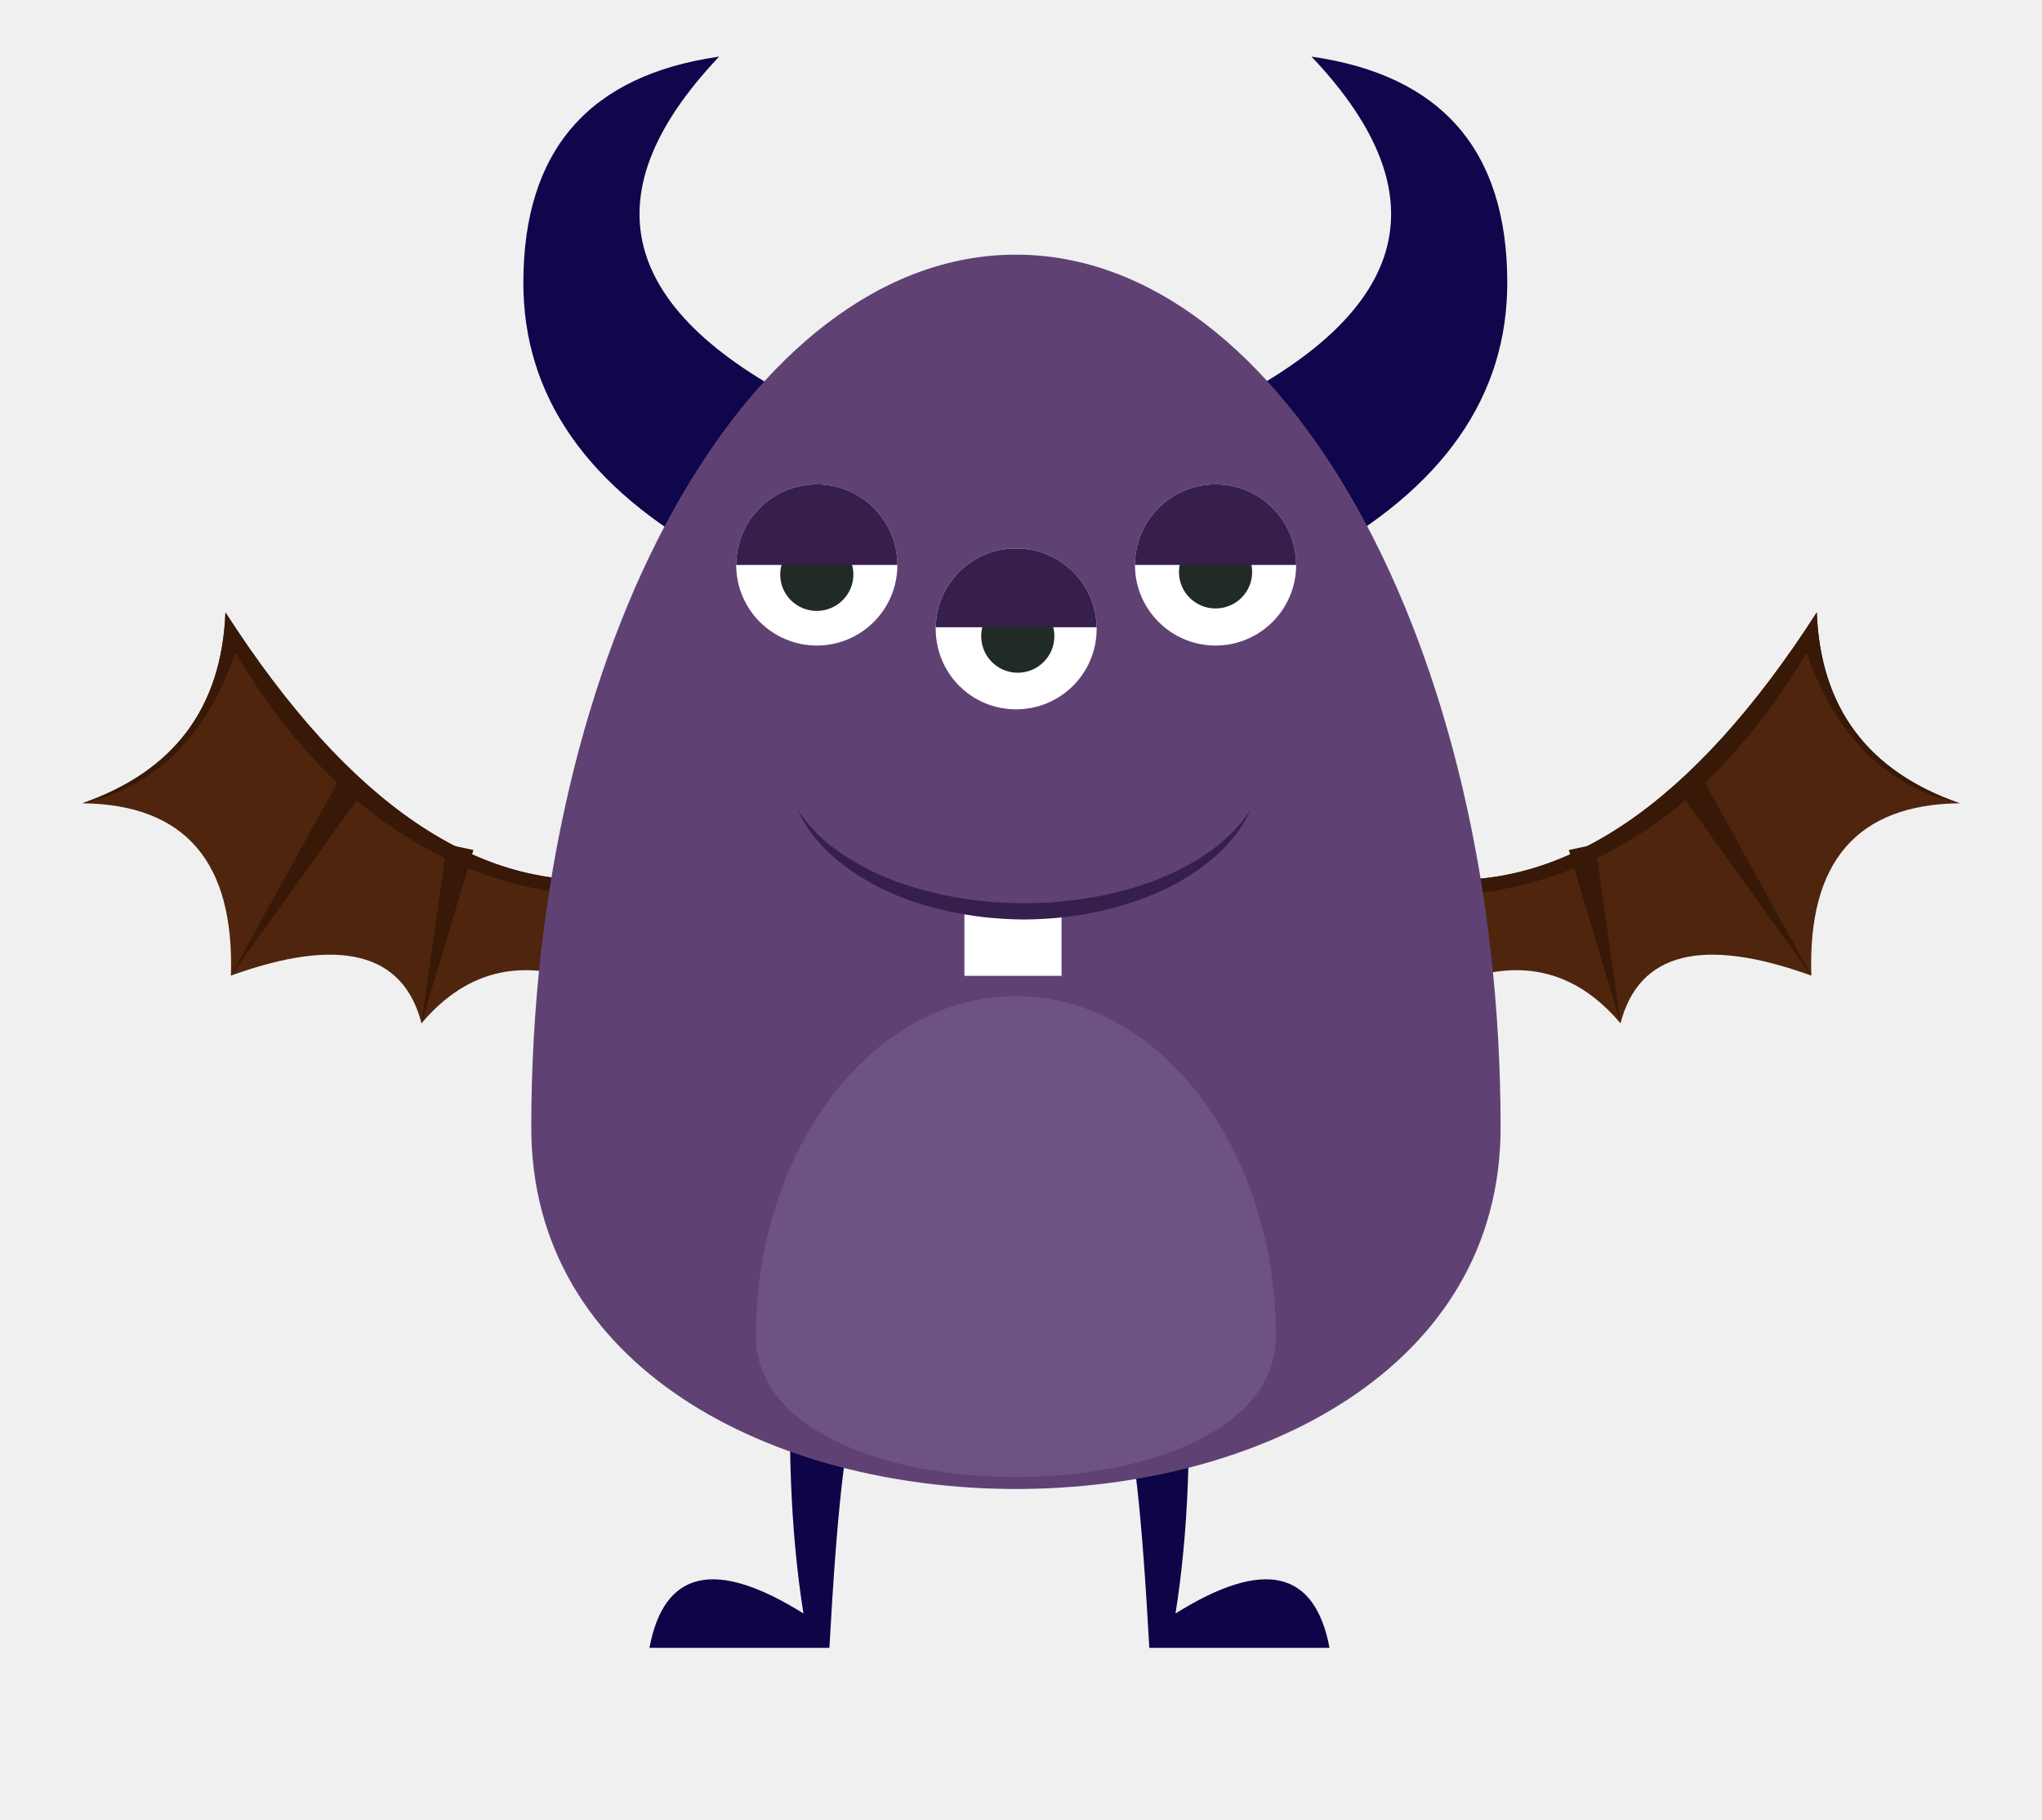
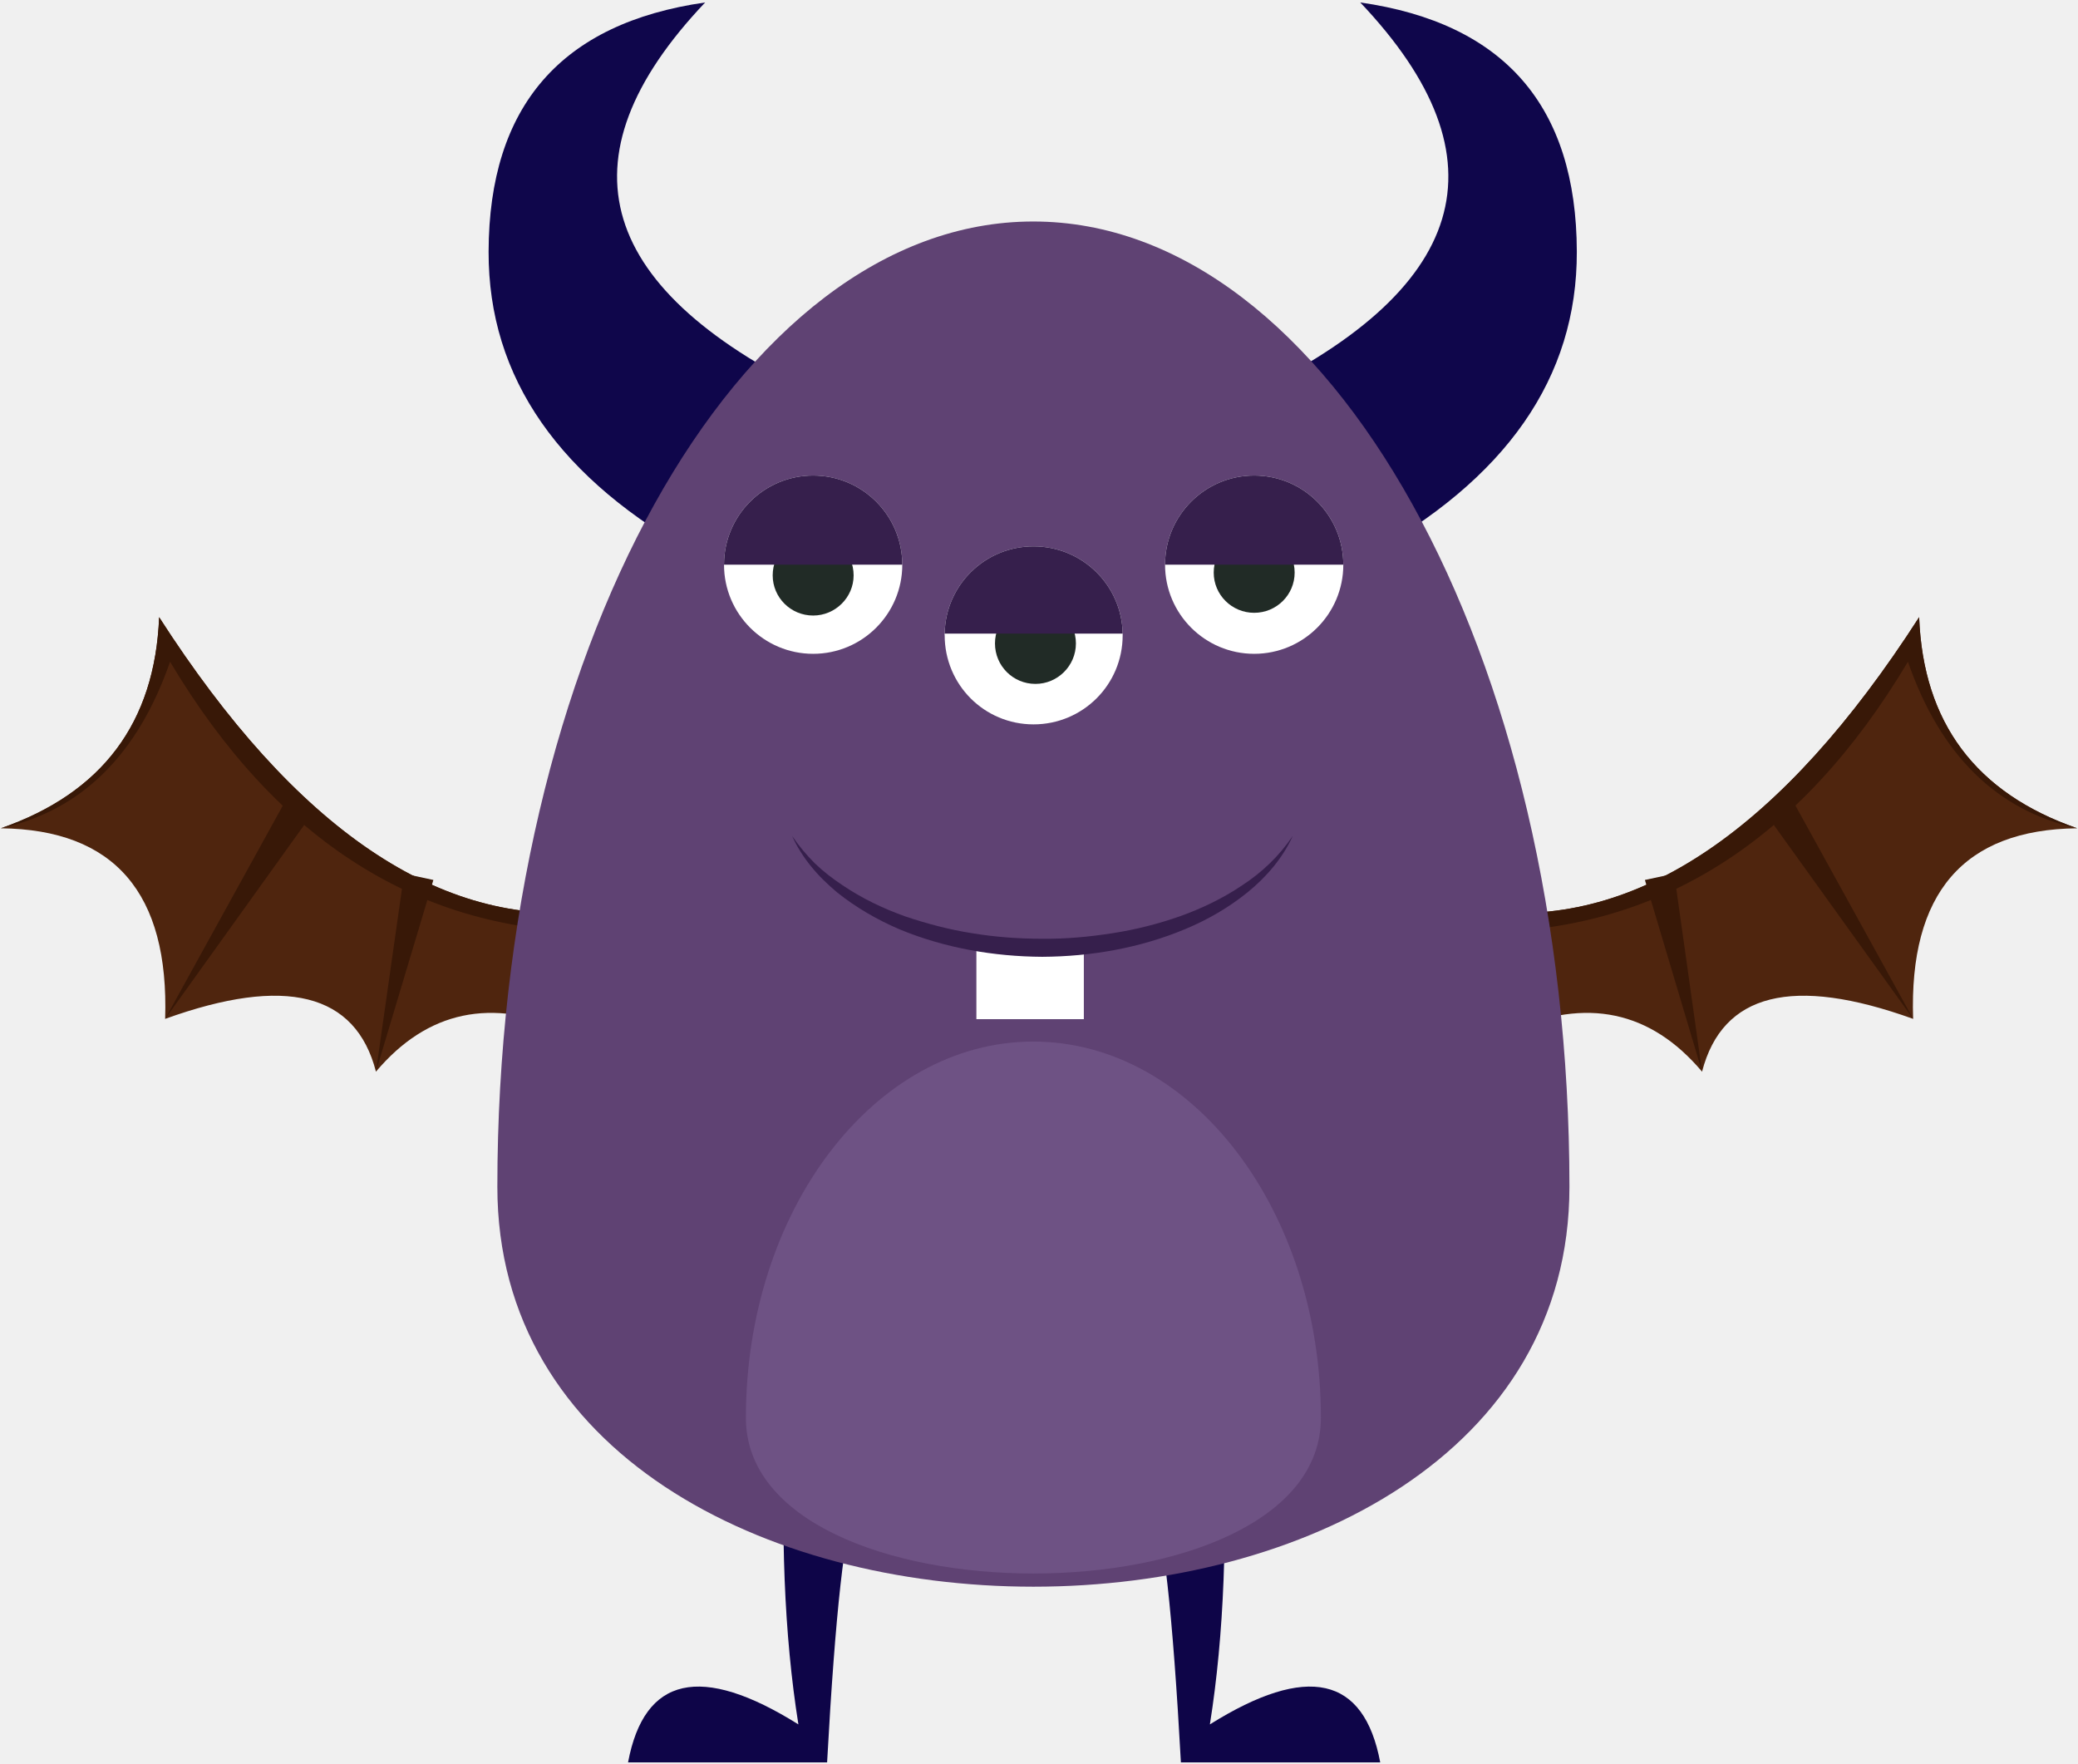
- <svg xmlns="http://www.w3.org/2000/svg" version="1.2" viewBox="0 0 826 736" width="826" height="736">
+ <svg xmlns="http://www.w3.org/2000/svg" version="1.2" viewBox="0 0 760 645" width="760" height="645">
  <style>
		.s0 { fill: #0e0548 } 
		.s1 { fill: #4f250e } 
		.s2 { fill: #381807 } 
		.s3 { fill: #0f064b } 
		.s4 { fill: #5f4273 } 
		.s5 { fill: #6e5284 } 
		.s6 { fill: #ffffff } 
		.s7 { fill: #212b26 } 
		.s8 { fill: #361f4c } 
	</style>
  <g id="Object">
    <g id="&lt;Group&gt;">
      <g id="&lt;Group&gt;">
-         <path id="&lt;Path&gt;" class="s0" d="m479.9 539.1q3.4 64.5-4.4 113.5q53.4-33.4 62.3 13.9h-72.9q-4.5-82.3-10.6-95.1q-6.1-12.8 25.6-32.3z" />
-         <path id="&lt;Path&gt;" class="s0" d="m346.1 571.4q-6.1 12.8-10.6 95.1h-72.8q8.9-47.3 62.3-13.9q-7.8-49-4.5-113.5q31.7 19.5 25.6 32.3z" />
+         <path id="&lt;Path&gt;" class="s0" d="m446.9 517.1q3.4 64.5-4.4 113.5q53.4-33.4 62.3 13.9h-72.9q-4.5-82.3-10.6-95.1q-6.1-12.8 25.6-32.3z" />
+         <path id="&lt;Path&gt;" class="s0" d="m313.1 549.4q-6.1 12.8-10.6 95.1h-72.8q8.9-47.3 62.3-13.9q-7.8-49-4.5-113.5q31.7 19.5 25.6 32.3z" />
        <g id="&lt;Group&gt;">
-           <path id="&lt;Path&gt;" class="s1" d="m732.7 394.6q-66-23.8-77.2 19.3q-28.2-33.4-70.4-14.9l-18.6-12.6l7.3-23.5l2.4-7.6q83.8 8.9 158.7-107.6q2.2 57.9 57.8 77.2q-62.3 0.7-60 69.7z" />
-           <path id="&lt;Path&gt;" class="s2" d="m792.7 324.9q-44.1-9.7-61.9-60.9q-59 98.9-157 98.9l2.4-7.6q83.8 8.9 158.7-107.6q2.2 57.9 57.8 77.2z" />
-           <path id="&lt;Path&gt;" class="s2" d="m687.9 313.4l44.8 81.2l-54.1-75.3z" />
-           <path id="&lt;Path&gt;" class="s2" d="m645.3 341.5l10.2 72.4l-20.9-70.1z" />
+           <path id="&lt;Path&gt;" class="s1" d="m699.7 372.6q-66-23.8-77.2 19.3q-28.2-33.4-70.4-14.9l-18.6-12.6l7.3-23.5l2.4-7.6q83.8 8.9 158.7-107.6q2.2 57.9 57.8 77.2q-62.3 0.7-60 69.7z" />
+           <path id="&lt;Path&gt;" class="s2" d="m759.7 302.9q-44.1-9.7-61.9-60.9q-59 98.9-157 98.9l2.4-7.6q83.8 8.9 158.7-107.6q2.2 57.9 57.8 77.2z" />
+           <path id="&lt;Path&gt;" class="s2" d="m654.9 291.4l44.8 81.2l-54.1-75.3z" />
+           <path id="&lt;Path&gt;" class="s2" d="m612.3 319.5l10.2 72.4l-20.9-70.1z" />
        </g>
        <g id="&lt;Group&gt;">
-           <path id="&lt;Path&gt;" class="s1" d="m33.3 324.9q55.6-19.3 57.9-77.2q74.9 116.5 158.7 107.6l2.4 7.6l7.2 23.5l-18.5 12.6q-42.3-18.5-70.5 14.9q-11.1-43.1-77.1-19.3q2.2-69-60.1-69.7z" />
-           <path id="&lt;Path&gt;" class="s2" d="m91.2 247.7q74.9 116.5 158.7 107.6l2.4 7.6q-98.1 0-157.1-98.9q-17.8 51.2-61.9 60.9q55.6-19.3 57.9-77.2z" />
-           <path id="&lt;Path&gt;" class="s2" d="m147.4 319.3l-54 75.3l44.8-81.2z" />
-           <path id="&lt;Path&gt;" class="s2" d="m191.5 343.8l-21 70.1l10.3-72.4z" />
+           <path id="&lt;Path&gt;" class="s1" d="m0.3 302.9q55.6-19.3 57.9-77.2q74.9 116.5 158.7 107.6l2.4 7.6l7.2 23.5l-18.5 12.6q-42.3-18.5-70.5 14.9q-11.1-43.1-77.1-19.3q2.2-69-60.1-69.7z" />
+           <path id="&lt;Path&gt;" class="s2" d="m58.2 225.7q74.9 116.5 158.7 107.6l2.4 7.6q-98.1 0-157.1-98.9q-17.8 51.2-61.9 60.9q55.6-19.3 57.9-77.2z" />
+           <path id="&lt;Path&gt;" class="s2" d="m114.4 297.3l-54 75.3l44.8-81.2z" />
+           <path id="&lt;Path&gt;" class="s2" d="m158.5 321.8l-21 70.1l10.3-72.4z" />
        </g>
        <g id="&lt;Group&gt;">
-           <path id="&lt;Path&gt;" class="s3" d="m530.5 22.9q79 11.3 79.2 91.1q0.2 69.2-77.8 111.7l-45.2-57.9q125.5-58.8 43.8-144.9z" />
-           <path id="&lt;Path&gt;" class="s3" d="m334.7 167.8l-45.2 57.9q-78-42.5-77.8-111.7q0.2-79.8 79.2-91.1q-81.7 86.1 43.8 144.9z" />
+           <path id="&lt;Path&gt;" class="s3" d="m497.5 0.9q79 11.3 79.2 91.1q0.2 69.2-77.8 111.7l-45.2-57.9q125.5-58.8 43.8-144.9z" />
+           <path id="&lt;Path&gt;" class="s3" d="m301.7 145.8l-45.2 57.9q-78-42.5-77.8-111.7q0.2-79.8 79.2-91.1q-81.7 86.1 43.8 144.9z" />
        </g>
-         <path id="&lt;Path&gt;" class="s4" d="m607 456c0 195-392.1 195-392.1 0c0-194.9 87.8-353 196-353c108.3 0 196.1 158.1 196.1 353z" />
-         <path id="&lt;Path&gt;" class="s5" d="m516.1 540.5c0 75.9-210.3 75.9-210.3 0c0-76 47.1-137.6 105.1-137.6c58.1 0 105.2 61.6 105.2 137.6z" />
+         <path id="&lt;Path&gt;" class="s4" d="m574 434c0 195-392.1 195-392.1 0c0-194.9 87.8-353 196-353c108.3 0 196.1 158.1 196.1 353z" />
+         <path id="&lt;Path&gt;" class="s5" d="m483.1 518.5c0 75.9-210.3 75.9-210.3 0c0-76 47.1-137.6 105.1-137.6c58.1 0 105.2 61.6 105.2 137.6z" />
        <g id="&lt;Group&gt;">
-           <path id="&lt;Path&gt;" class="s6" d="m443.6 254.3c0 18.1-14.6 32.6-32.6 32.6c-18 0-32.5-14.5-32.5-32.6q-0.1-0.3 0-0.6c0.3-17.7 14.7-31.9 32.5-31.9c17.8 0 32.3 14.2 32.6 31.9q0 0.3 0 0.6z" />
+           <path id="&lt;Path&gt;" class="s6" d="m410.6 232.3c0 18.1-14.6 32.6-32.6 32.6c-18 0-32.5-14.5-32.5-32.6q-0.1-0.3 0-0.6c0.3-17.7 14.7-31.9 32.5-31.9c17.8 0 32.3 14.2 32.6 31.9q0 0.3 0 0.6z" />
        </g>
-         <path id="&lt;Path&gt;" class="s6" d="m524.3 228.5c0 18-14.6 32.6-32.6 32.6c-18 0-32.6-14.6-32.6-32.6c0-18 14.6-32.6 32.6-32.6c18 0 32.6 14.6 32.6 32.6z" />
-         <path id="&lt;Path&gt;" class="s7" d="m506.5 231.4c0 8.1-6.6 14.7-14.8 14.7c-8.2 0-14.8-6.6-14.8-14.7c0-8.2 6.6-14.8 14.8-14.8c8.2 0 14.8 6.6 14.8 14.8z" />
-         <path id="&lt;Path&gt;" class="s7" d="m426.5 257.3c0 8.2-6.7 14.8-14.8 14.8c-8.2 0-14.8-6.6-14.8-14.8c0-8.2 6.6-14.8 14.8-14.8c8.1 0 14.8 6.6 14.8 14.8z" />
+         <path id="&lt;Path&gt;" class="s6" d="m491.3 206.5c0 18-14.6 32.6-32.6 32.6c-18 0-32.6-14.6-32.6-32.6c0-18 14.6-32.6 32.6-32.6c18 0 32.6 14.6 32.6 32.6z" />
+         <path id="&lt;Path&gt;" class="s7" d="m473.5 209.4c0 8.1-6.6 14.7-14.8 14.7c-8.2 0-14.8-6.6-14.8-14.7c0-8.2 6.6-14.8 14.8-14.8c8.2 0 14.8 6.6 14.8 14.8z" />
+         <path id="&lt;Path&gt;" class="s7" d="m393.5 235.3c0 8.2-6.7 14.8-14.8 14.8c-8.2 0-14.8-6.6-14.8-14.8c0-8.2 6.6-14.8 14.8-14.8c8.1 0 14.8 6.6 14.8 14.8z" />
        <g id="&lt;Group&gt;">
-           <path id="&lt;Path&gt;" class="s6" d="m363 228.5c0 18-14.6 32.6-32.6 32.6c-18 0-32.6-14.6-32.6-32.6c0-18 14.6-32.6 32.6-32.6c18 0 32.6 14.6 32.6 32.6z" />
+           <path id="&lt;Path&gt;" class="s6" d="m330 206.5c0 18-14.6 32.6-32.6 32.6c-18 0-32.6-14.6-32.6-32.6c0-18 14.6-32.6 32.6-32.6c18 0 32.6 14.6 32.6 32.6z" />
        </g>
-         <path id="&lt;Path&gt;" class="s7" d="m345.2 232.4c0 8.1-6.7 14.7-14.8 14.7c-8.2 0-14.8-6.6-14.8-14.7c0-8.2 6.6-14.8 14.8-14.8c8.1 0 14.8 6.6 14.8 14.8z" />
+         <path id="&lt;Path&gt;" class="s7" d="m312.2 210.4c0 8.1-6.7 14.7-14.8 14.7c-8.2 0-14.8-6.6-14.8-14.7c0-8.2 6.6-14.8 14.8-14.8c8.1 0 14.8 6.6 14.8 14.8z" />
        <g id="&lt;Group&gt;">
-           <path id="&lt;Path&gt;" class="s6" d="m429.4 367.8v26.9h-39.3v-28c7.7 1.2 15.8 1.9 24.1 1.9q7.8 0 15.2-0.8z" />
-           <path id="&lt;Path&gt;" class="s8" d="m505.8 327.7c-3.6 8-9.6 15-16.5 20.6c-6.9 5.6-14.7 10.1-22.9 13.5c-16.5 6.9-34.4 10-52.2 10.1c-17.7-0.1-35.6-3.2-52.1-10c-8.2-3.5-16-8-23-13.6c-3.4-2.9-6.6-5.9-9.4-9.4c-2.8-3.4-5.2-7.2-7-11.2c2.5 3.7 5.3 7 8.3 10c3.1 3 6.5 5.6 10.1 8c7.1 4.8 14.8 8.5 22.9 11.4c8 2.7 16.3 4.9 24.7 6.2c8.5 1.4 17 2 25.5 2c8.6 0.1 17.1-0.7 25.5-2c8.5-1.3 16.8-3.4 24.8-6.2c8.1-2.9 15.8-6.6 22.9-11.4c7.2-4.7 13.5-10.7 18.4-18z" />
+           <path id="&lt;Path&gt;" class="s6" d="m396.4 345.8v26.9h-39.3v-28c7.7 1.2 15.8 1.9 24.1 1.9q7.8 0 15.2-0.8z" />
+           <path id="&lt;Path&gt;" class="s8" d="m472.8 305.7c-3.6 8-9.6 15-16.5 20.6c-6.9 5.6-14.7 10.1-22.9 13.5c-16.5 6.9-34.4 10-52.2 10.1c-17.7-0.1-35.6-3.2-52.1-10c-8.2-3.5-16-8-23-13.6c-3.4-2.9-6.6-5.9-9.4-9.4c-2.8-3.4-5.2-7.2-7-11.2c2.5 3.7 5.3 7 8.3 10c3.1 3 6.5 5.6 10.1 8c7.1 4.8 14.8 8.5 22.9 11.4c8 2.7 16.3 4.9 24.7 6.2c8.5 1.4 17 2 25.5 2c8.6 0.1 17.1-0.7 25.5-2c8.5-1.3 16.8-3.4 24.8-6.2c8.1-2.9 15.8-6.6 22.9-11.4c7.2-4.7 13.5-10.7 18.4-18z" />
        </g>
-         <path id="&lt;Path&gt;" class="s8" d="m443.6 253.7h-65.1c0.3-17.7 14.7-31.9 32.5-31.9c17.8 0 32.3 14.2 32.6 31.9z" />
-         <path id="&lt;Path&gt;" class="s8" d="m363 228.5h-65.2c0-18 14.6-32.6 32.6-32.6c18 0 32.6 14.6 32.6 32.6z" />
-         <path id="&lt;Path&gt;" class="s8" d="m524.3 228.5h-65.2c0-18 14.6-32.6 32.6-32.6c18 0 32.6 14.6 32.6 32.6z" />
+         <path id="&lt;Path&gt;" class="s8" d="m410.6 231.7h-65.1c0.3-17.7 14.7-31.9 32.5-31.9c17.8 0 32.3 14.2 32.6 31.9z" />
+         <path id="&lt;Path&gt;" class="s8" d="m330 206.5h-65.2c0-18 14.6-32.6 32.6-32.6c18 0 32.6 14.6 32.6 32.6z" />
+         <path id="&lt;Path&gt;" class="s8" d="m491.3 206.5h-65.2c0-18 14.6-32.6 32.6-32.6c18 0 32.6 14.6 32.6 32.6z" />
      </g>
    </g>
  </g>
</svg>
